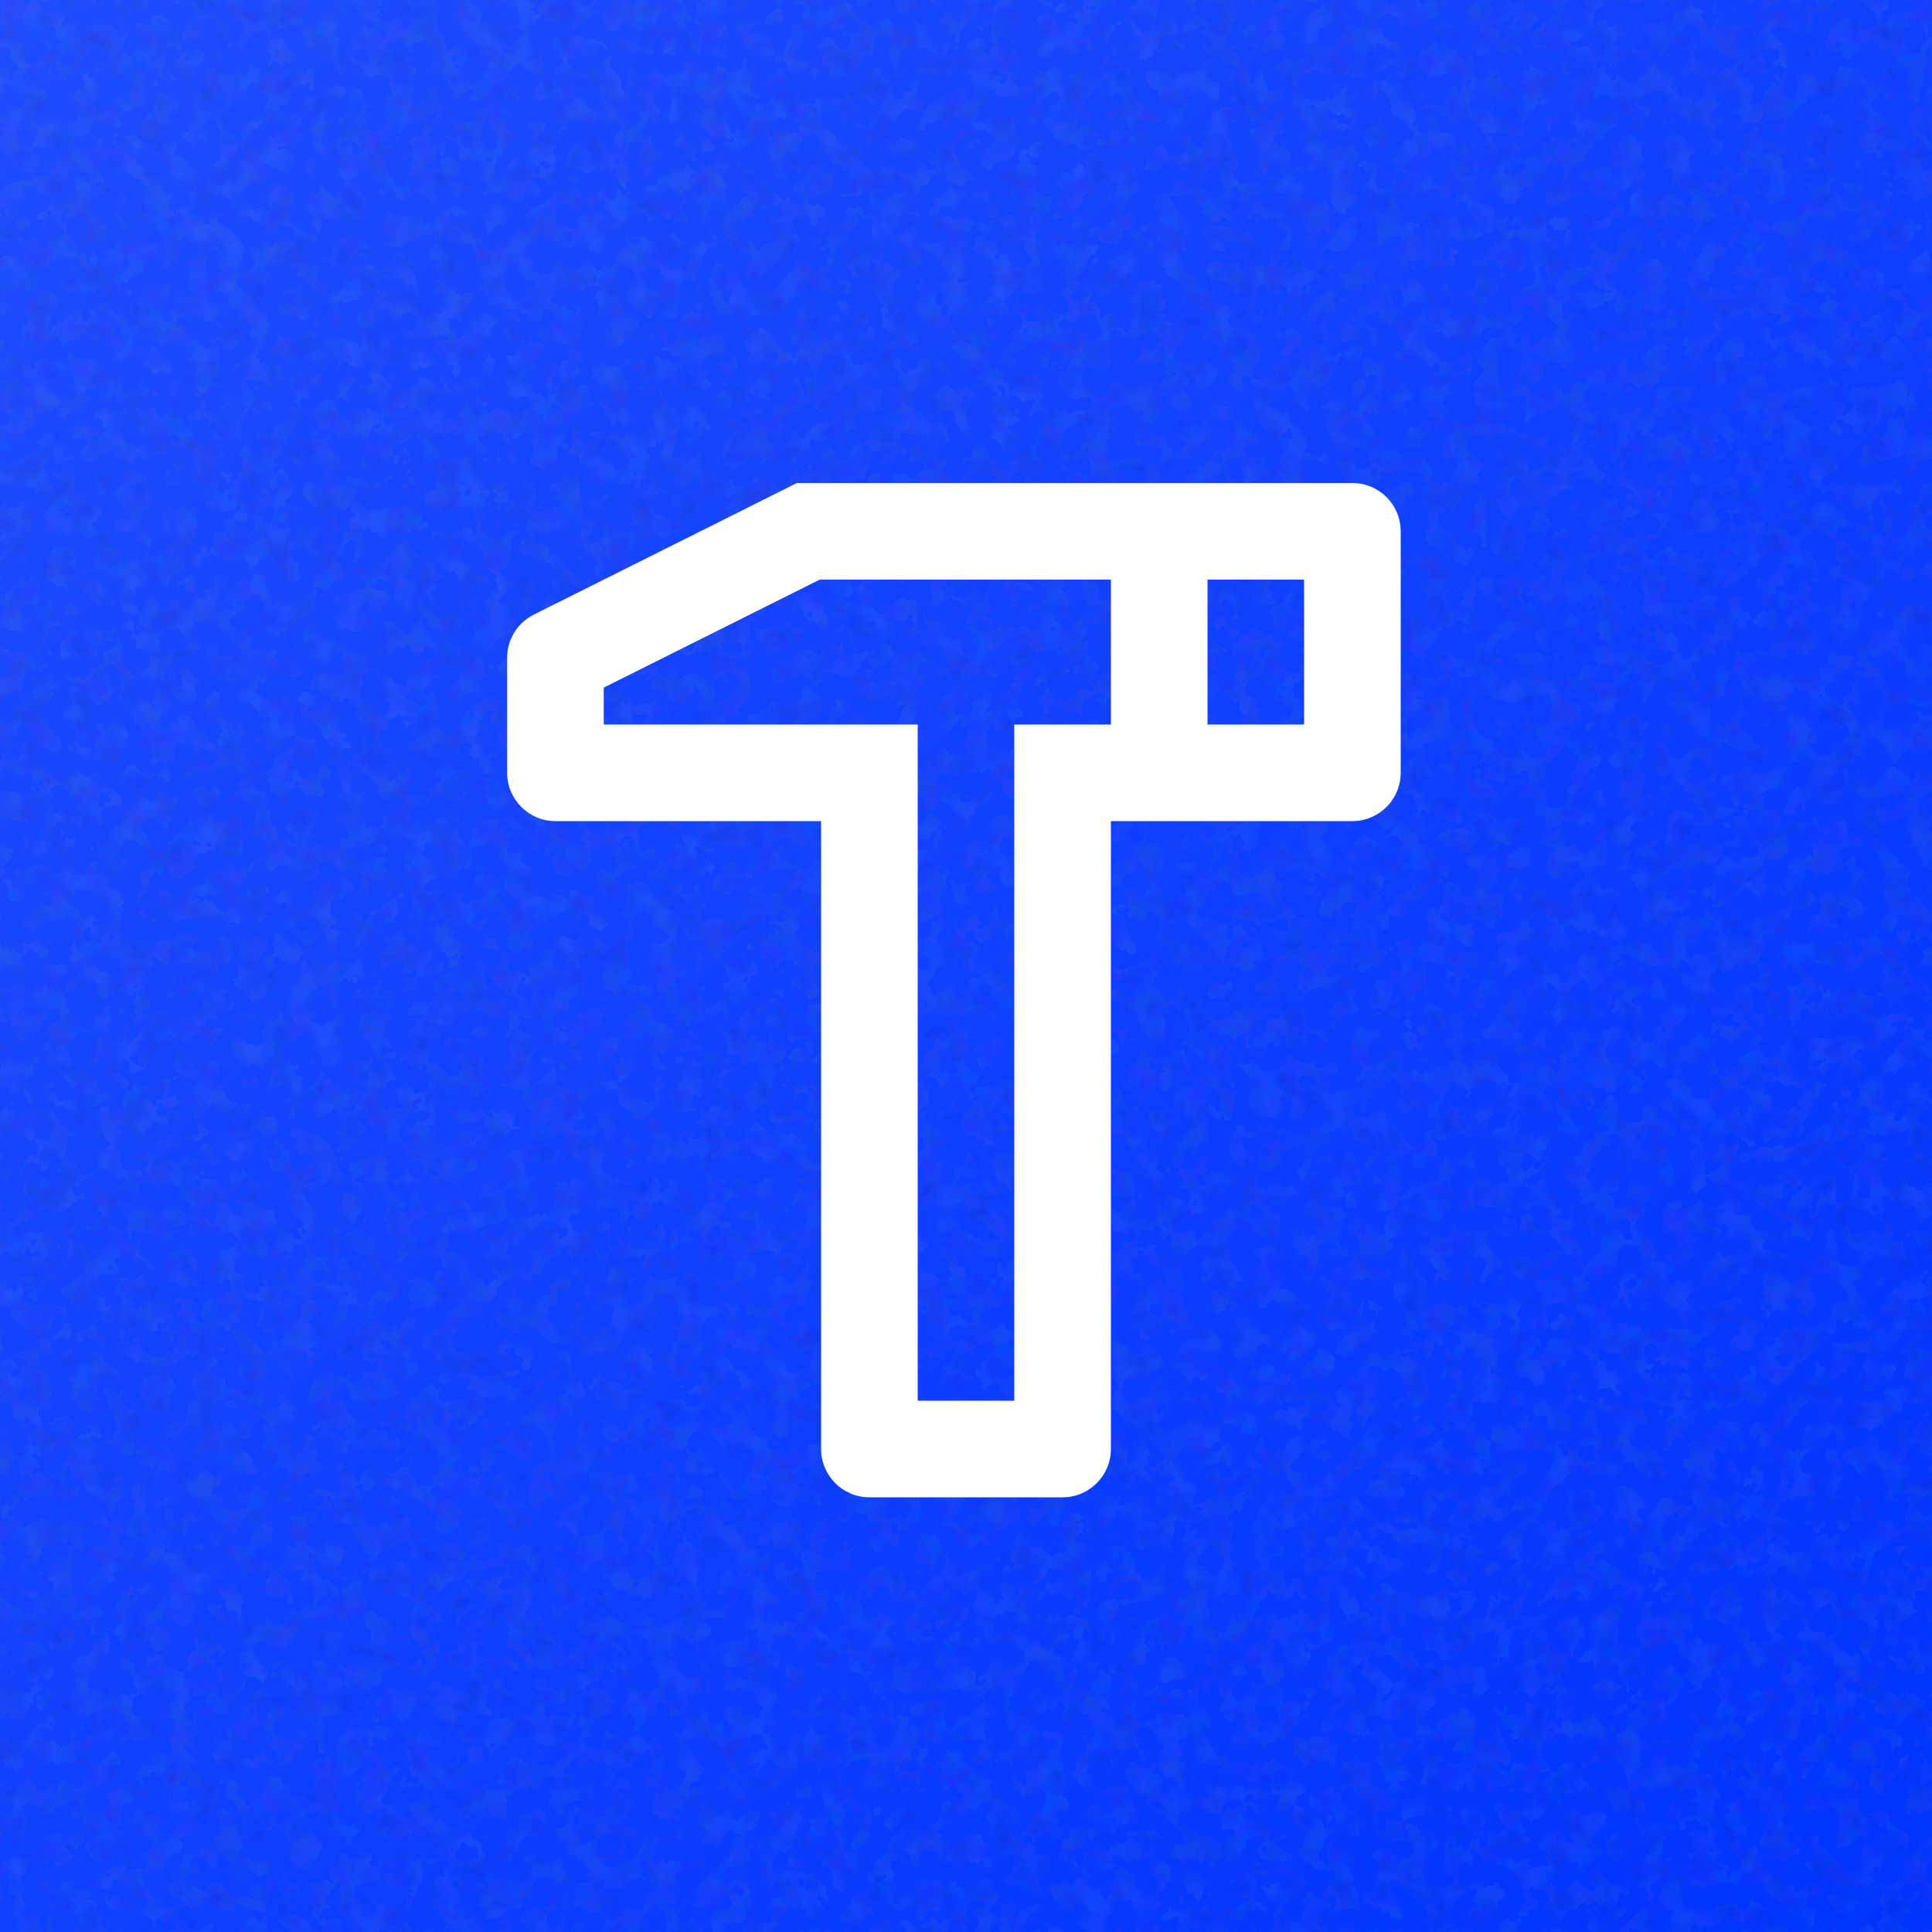
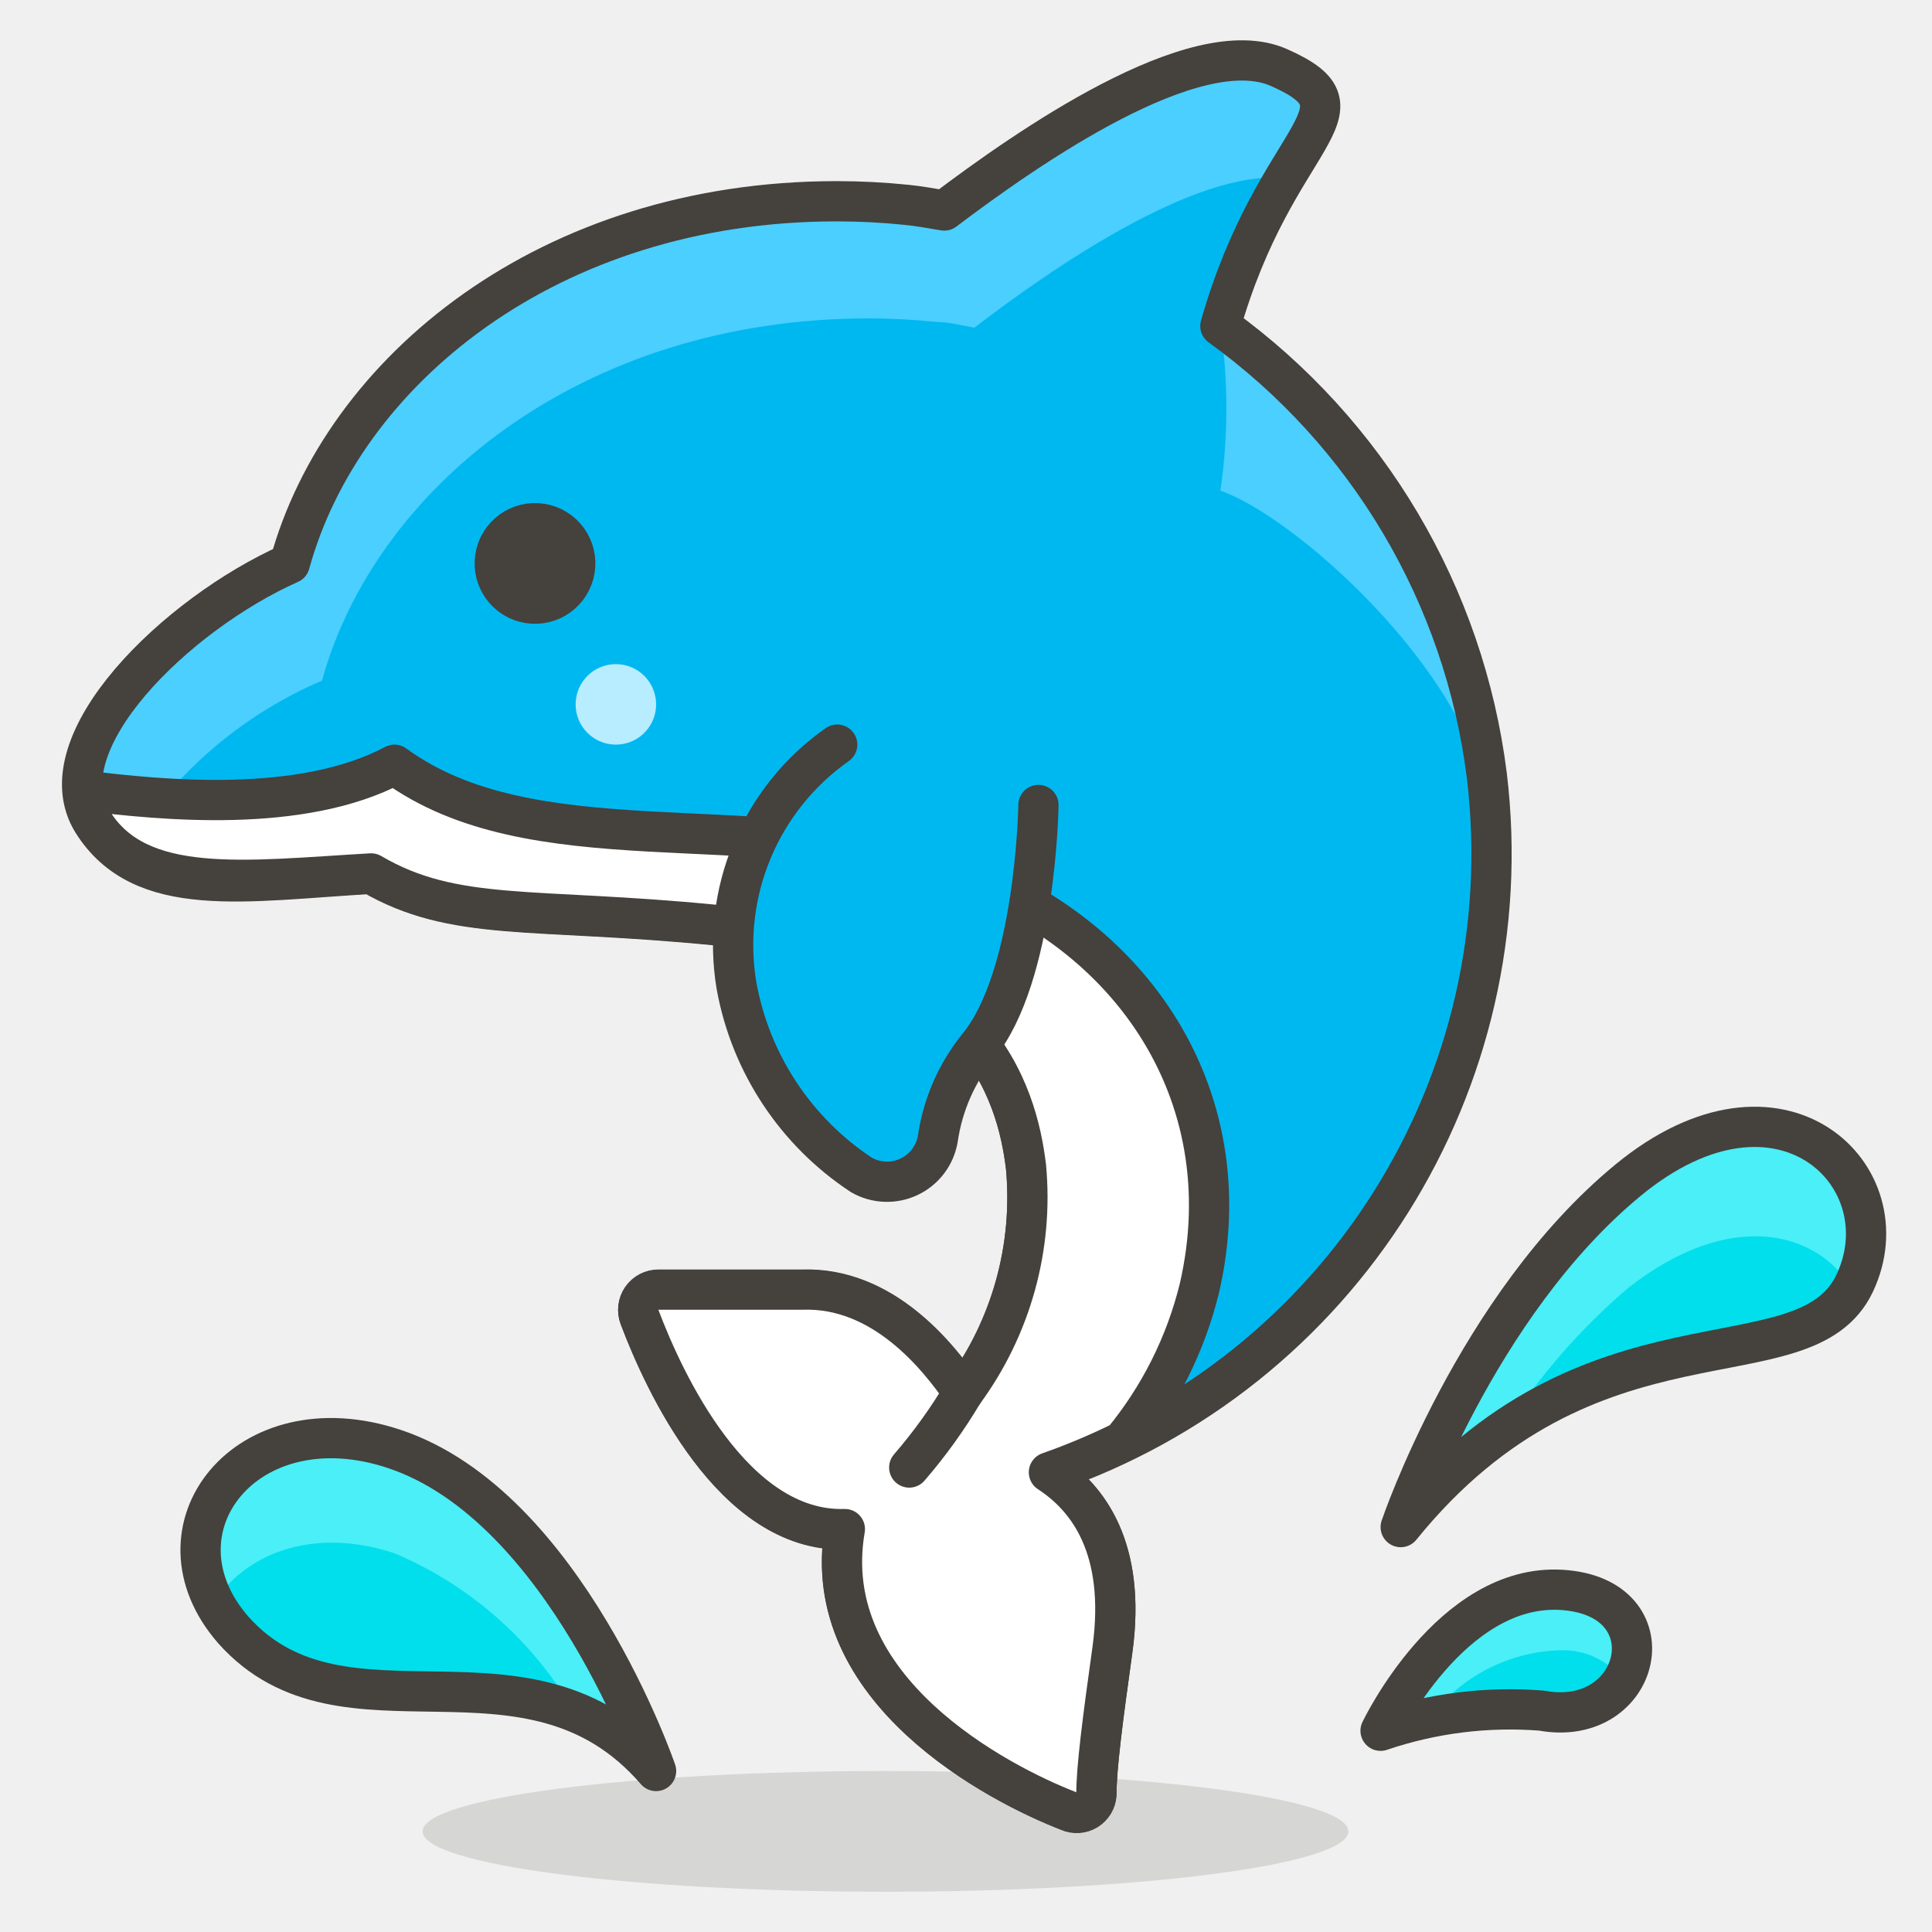
- <svg xmlns="http://www.w3.org/2000/svg" width="40" height="40" viewBox="0 0 40 40" fill="none">
-   <g clip-path="url(#clip0_15255_46435)">
-     <rect width="40" height="40" fill="#0033FF" />
-     <g filter="url(#filter0_n_15255_46435)">
-       <rect width="40" height="40" fill="url(#paint0_linear_15255_46435)" />
+ <svg xmlns="http://www.w3.org/2000/svg" id="Icons" viewBox="0 0 48 48">
+   <defs>
+     <style>.cls-1,.cls-7{fill:#45413c;}.cls-1{opacity:0.15;}.cls-2,.cls-6{fill:#00b8f0;}.cls-3{fill:#4acfff;}.cls-4{fill:none;}.cls-4,.cls-5,.cls-6,.cls-7{stroke:#45413c;stroke-linecap:round;stroke-linejoin:round;}.cls-5{fill:#fff;}.cls-8{fill:#b8ecff;}.cls-9{fill:#00dfeb;}.cls-10{fill:#4aeff7;}</style>
+   </defs>
+   <g id="_Group_" data-name="&lt;Group&gt;">
+     <ellipse id="_Ellipse_" data-name="&lt;Ellipse&gt;" class="cls-1" cx="22" cy="45.5" rx="11.5" ry="1.5" />
+     <path id="_Path_" data-name="&lt;Path&gt;" class="cls-2" d="M36.94,19.27A16.27,16.27,0,0,0,30.32,8.1c1.37-4.81,3.9-5.34,1.46-6.42-2.08-.93-6.27,2-8.32,3.55-.31-.05-.62-.11-.93-.14A17,17,0,0,0,20.79,5h0C13.62,5,8.51,9.23,7.2,14c-2.81,1.25-6.12,4.46-4.9,6.42s3.8,1.47,6.92,1.29c2.07,1.21,4,.83,8.57,1.28,6.53.64,7.48,4.2,7.7,6a8.18,8.18,0,0,1-1.56,5.62c-.63-.92-2-2.63-4-2.56-1.45,0-2.79,0-3.57,0a.5.5,0,0,0-.47.68c.6,1.59,2.32,5.35,5.1,5.27-.69,4,3.83,6.33,5.56,7a.49.49,0,0,0,.69-.42c0-.65.15-1.81.4-3.6.34-2.51-.61-3.76-1.58-4.39A16.26,16.26,0,0,0,36.94,19.27Z" />
+     <path id="_Path_2" data-name="&lt;Path&gt;" class="cls-3" d="M37,20c0-.24,0-.48-.05-.72A16.27,16.27,0,0,0,30.32,8.1a14.13,14.13,0,0,1,0,4.09C32.11,12.8,36.42,16.57,37,20Z" />
+     <g id="_Group_2" data-name="&lt;Group&gt;">
+       <path id="_Path_3" data-name="&lt;Path&gt;" class="cls-3" d="M8,16.91c1.31-4.76,6.42-9,13.59-9h0A17,17,0,0,1,23.28,8c.31,0,.62.09.93.14,1.86-1.43,5.49-3.95,7.7-3.71.93-1.58,1.46-2.06-.13-2.76-2.08-.93-6.27,2-8.32,3.55-.31-.05-.62-.11-.93-.14A17,17,0,0,0,20.79,5h0C13.62,5,8.51,9.23,7.2,14c-2.81,1.25-6.12,4.46-4.9,6.42a2.59,2.59,0,0,0,.79.79A10.53,10.53,0,0,1,8,16.91Z" />
    </g>
-     <path d="M28 10C28.552 10 29 10.448 29 11V16C29 16.552 28.552 17 28 17H23V30C23 30.552 22.552 31 22 31H18C17.448 31 17 30.552 17 30V17H11.5C10.948 17 10.5 16.552 10.5 16V13.618C10.5 13.239 10.714 12.893 11.053 12.724L16.5 10H28ZM23 12H16.972L12.5 14.236V15H19V29H21V15H23V12ZM27 12H25V15H27V12Z" fill="white" />
+     <path id="_Path_4" data-name="&lt;Path&gt;" class="cls-4" d="M36.94,19.27A16.27,16.27,0,0,0,30.32,8.1c1.37-4.81,3.9-5.34,1.46-6.42-2.08-.93-6.27,2-8.32,3.55-.31-.05-.62-.11-.93-.14A17,17,0,0,0,20.79,5h0C13.62,5,8.51,9.23,7.2,14c-2.81,1.25-6.12,4.46-4.9,6.42s3.8,1.47,6.92,1.29c2.07,1.21,4,.83,8.57,1.28,6.53.64,7.48,4.2,7.7,6a8.18,8.18,0,0,1-1.56,5.62c-.63-.92-2-2.63-4-2.56-1.45,0-2.79,0-3.57,0a.5.5,0,0,0-.47.68c.6,1.59,2.32,5.35,5.1,5.27-.69,4,3.83,6.33,5.56,7a.49.49,0,0,0,.69-.42c0-.65.15-1.81.4-3.6.34-2.51-.61-3.76-1.58-4.39A16.26,16.26,0,0,0,36.94,19.27Z" />
+     <path id="_Path_5" data-name="&lt;Path&gt;" class="cls-5" d="M23.3,21.5c-4.67-1.42-10.08,0-13.5-2.5-2.31,1.23-5.79.88-7.72.64a1.43,1.43,0,0,0,.22.77c1.14,1.85,3.8,1.47,6.92,1.29,2.07,1.21,4,.83,8.57,1.28,6.53.64,7.48,4.2,7.7,6a8.18,8.18,0,0,1-1.56,5.62c-.63-.92-2-2.63-4-2.56-1.45,0-2.79,0-3.57,0a.5.5,0,0,0-.47.68c.6,1.59,2.32,5.35,5.1,5.27-.69,4,3.83,6.33,5.56,7a.49.49,0,0,0,.69-.42c0-.65.15-1.81.4-3.6.34-2.51-.61-3.76-1.58-4.39a16.43,16.43,0,0,0,1.83-.77A9.55,9.55,0,0,0,29.8,32C30.92,27.14,28,22.92,23.3,21.5Z" />
+     <path id="_Path_6" data-name="&lt;Path&gt;" class="cls-6" d="M20.8,18.5a6.09,6.09,0,0,0-2.5,6,7.16,7.16,0,0,0,3.1,4.69,1.28,1.28,0,0,0,1.9-.9,4.73,4.73,0,0,1,1-2.29c1.44-1.75,1.5-6,1.5-6" />
+     <path id="_Path_7" data-name="&lt;Path&gt;" class="cls-7" d="M14.29,14.06A1,1,0,1,1,13.35,13,1,1,0,0,1,14.29,14.06Z" />
+     <path id="_Path_8" data-name="&lt;Path&gt;" class="cls-8" d="M16.3,17.55a1,1,0,1,1-1-1.05A1,1,0,0,1,16.3,17.55Z" />
+     <path id="_Path_9" data-name="&lt;Path&gt;" class="cls-5" d="M23.93,34.6a13,13,0,0,1-1.34,1.86" />
+     <path id="_Path_10" data-name="&lt;Path&gt;" class="cls-9" d="M34.8,37.94s1.86-5.5,5.65-8.62,6.88-.09,5.63,2.56S39.51,32.12,34.8,37.94Z" />
+     <path id="_Path_11" data-name="&lt;Path&gt;" class="cls-10" d="M37.39,35.52A15.73,15.73,0,0,1,40.45,32C43,30,45.15,30.6,46,32c0-.05.06-.08.09-.14,1.25-2.65-1.84-5.67-5.63-2.56s-5.65,8.62-5.65,8.62A12,12,0,0,1,37.39,35.52Z" />
+     <path id="_Path_12" data-name="&lt;Path&gt;" class="cls-4" d="M34.8,37.94s1.86-5.5,5.65-8.62,6.88-.09,5.63,2.56S39.51,32.12,34.8,37.94Z" />
+     <path id="_Path_13" data-name="&lt;Path&gt;" class="cls-9" d="M16.3,44s-2.25-6.58-6.5-8c-3.68-1.23-6.19,2-4,4.5C8.55,43.58,13.13,40.33,16.3,44Z" />
+     <path id="_Path_14" data-name="&lt;Path&gt;" class="cls-10" d="M9.8,38.59a9.37,9.37,0,0,1,4.47,3.95,5.05,5.05,0,0,1,2,1.46s-2.25-6.58-6.5-8c-3.36-1.12-5.72,1.51-4.46,3.84C6.05,38.63,7.74,37.91,9.8,38.59Z" />
+     <path id="_Path_15" data-name="&lt;Path&gt;" class="cls-4" d="M16.3,44s-2.25-6.58-6.5-8c-3.68-1.23-6.19,2-4,4.5C8.55,43.58,13.13,40.33,16.3,44Z" />
+     <path id="_Path_16" data-name="&lt;Path&gt;" class="cls-9" d="M34.3,43s1.75-3.67,4.5-3.5,2,3.46-.5,3A10,10,0,0,0,34.3,43Z" />
+     <path id="_Path_17" data-name="&lt;Path&gt;" class="cls-10" d="M38.8,41a1.88,1.88,0,0,1,1.53.74c.51-.86.13-2.11-1.53-2.21-2.75-.17-4.5,3.5-4.5,3.5a11.82,11.82,0,0,1,1.2-.32A4.19,4.19,0,0,1,38.8,41Z" />
+     <path id="_Path_18" data-name="&lt;Path&gt;" class="cls-4" d="M34.3,43s1.75-3.67,4.5-3.5,2,3.46-.5,3A10,10,0,0,0,34.3,43Z" />
  </g>
-   <defs>
-     <filter id="filter0_n_15255_46435" x="0" y="0" width="40" height="40" filterUnits="userSpaceOnUse" color-interpolation-filters="sRGB">
-       <feFlood flood-opacity="0" result="BackgroundImageFix" />
-       <feBlend mode="normal" in="SourceGraphic" in2="BackgroundImageFix" result="shape" />
-       <feTurbulence type="fractalNoise" baseFrequency="2 2" stitchTiles="stitch" numOctaves="3" result="noise" seed="8033" />
-       <feComponentTransfer in="noise" result="coloredNoise1">
-         <feFuncR type="linear" slope="2" intercept="-0.5" />
-         <feFuncG type="linear" slope="2" intercept="-0.5" />
-         <feFuncB type="linear" slope="2" intercept="-0.5" />
-         <feFuncA type="discrete" tableValues="1 1 1 1 1 1 1 1 1 1 1 1 1 1 1 1 1 1 1 1 1 1 1 1 1 1 1 1 1 1 1 1 1 1 1 1 1 1 1 1 1 1 1 1 1 1 1 1 1 1 1 0 0 0 0 0 0 0 0 0 0 0 0 0 0 0 0 0 0 0 0 0 0 0 0 0 0 0 0 0 0 0 0 0 0 0 0 0 0 0 0 0 0 0 0 0 0 0 0 0 " />
-       </feComponentTransfer>
-       <feComposite operator="in" in2="shape" in="coloredNoise1" result="noise1Clipped" />
-       <feComponentTransfer in="noise1Clipped" result="color1">
-         <feFuncA type="table" tableValues="0 0.06" />
-       </feComponentTransfer>
-       <feMerge result="effect1_noise_15255_46435">
-         <feMergeNode in="shape" />
-         <feMergeNode in="color1" />
-       </feMerge>
-     </filter>
-     <linearGradient id="paint0_linear_15255_46435" x1="0" y1="0" x2="40" y2="40" gradientUnits="userSpaceOnUse">
-       <stop stop-color="#1F4CFF" />
-       <stop offset="1" stop-color="#0033FF" />
-     </linearGradient>
-     <clipPath id="clip0_15255_46435">
-       <rect width="40" height="40" fill="white" />
-     </clipPath>
-   </defs>
</svg>
